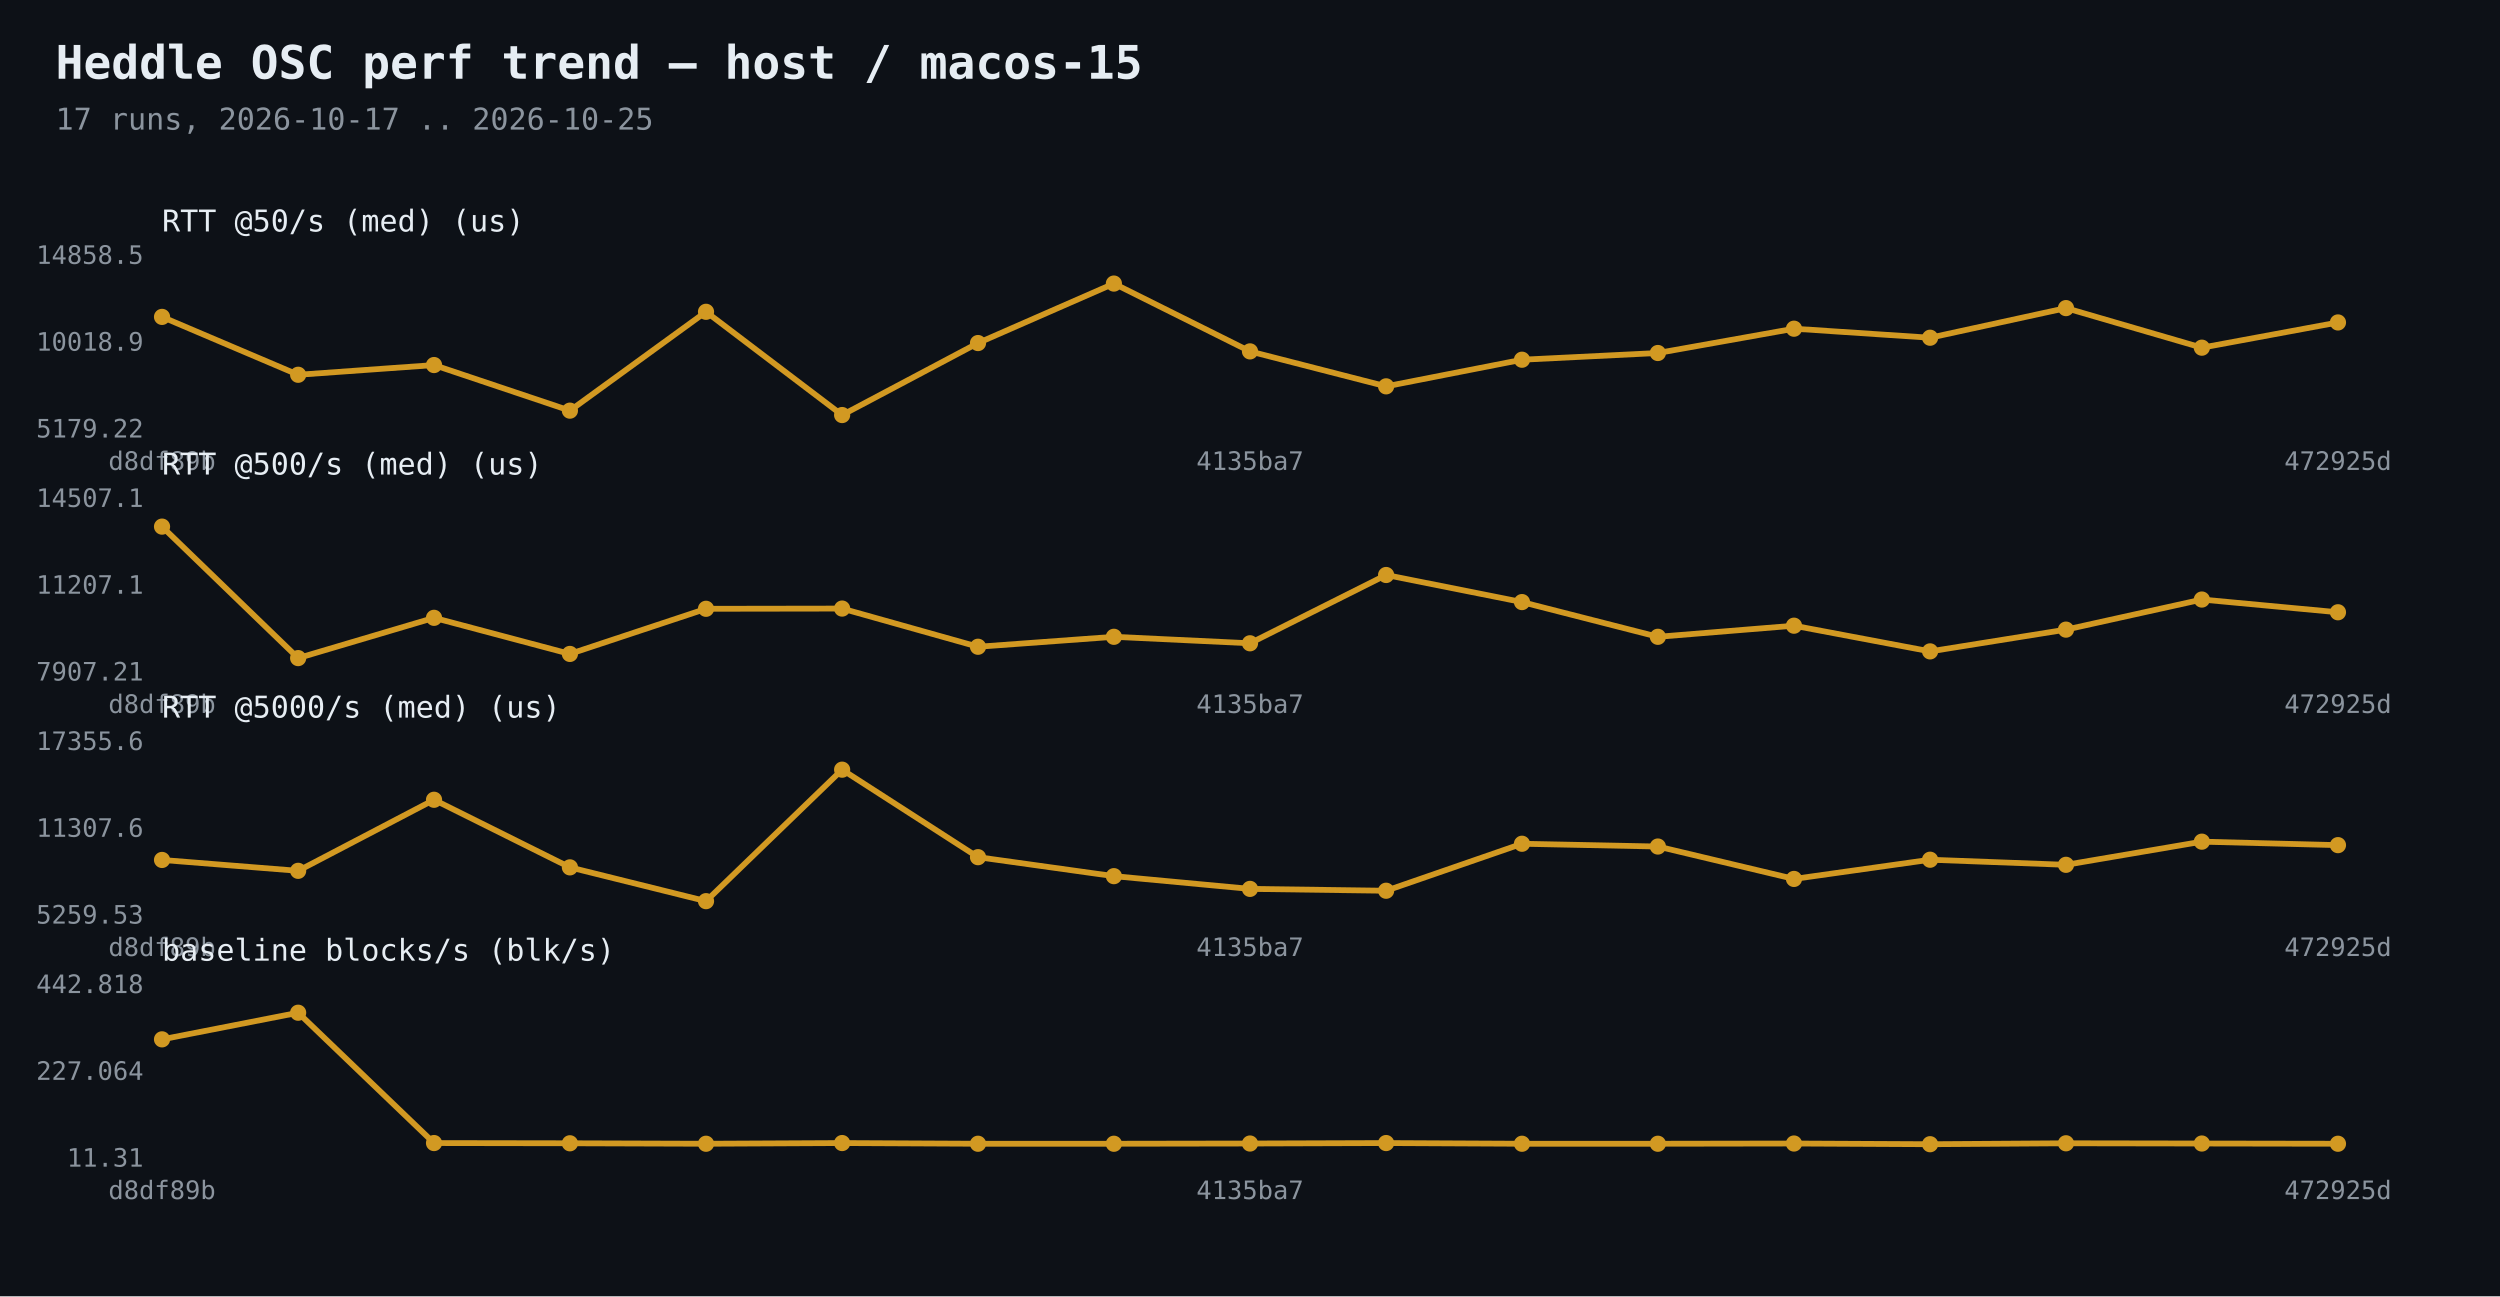
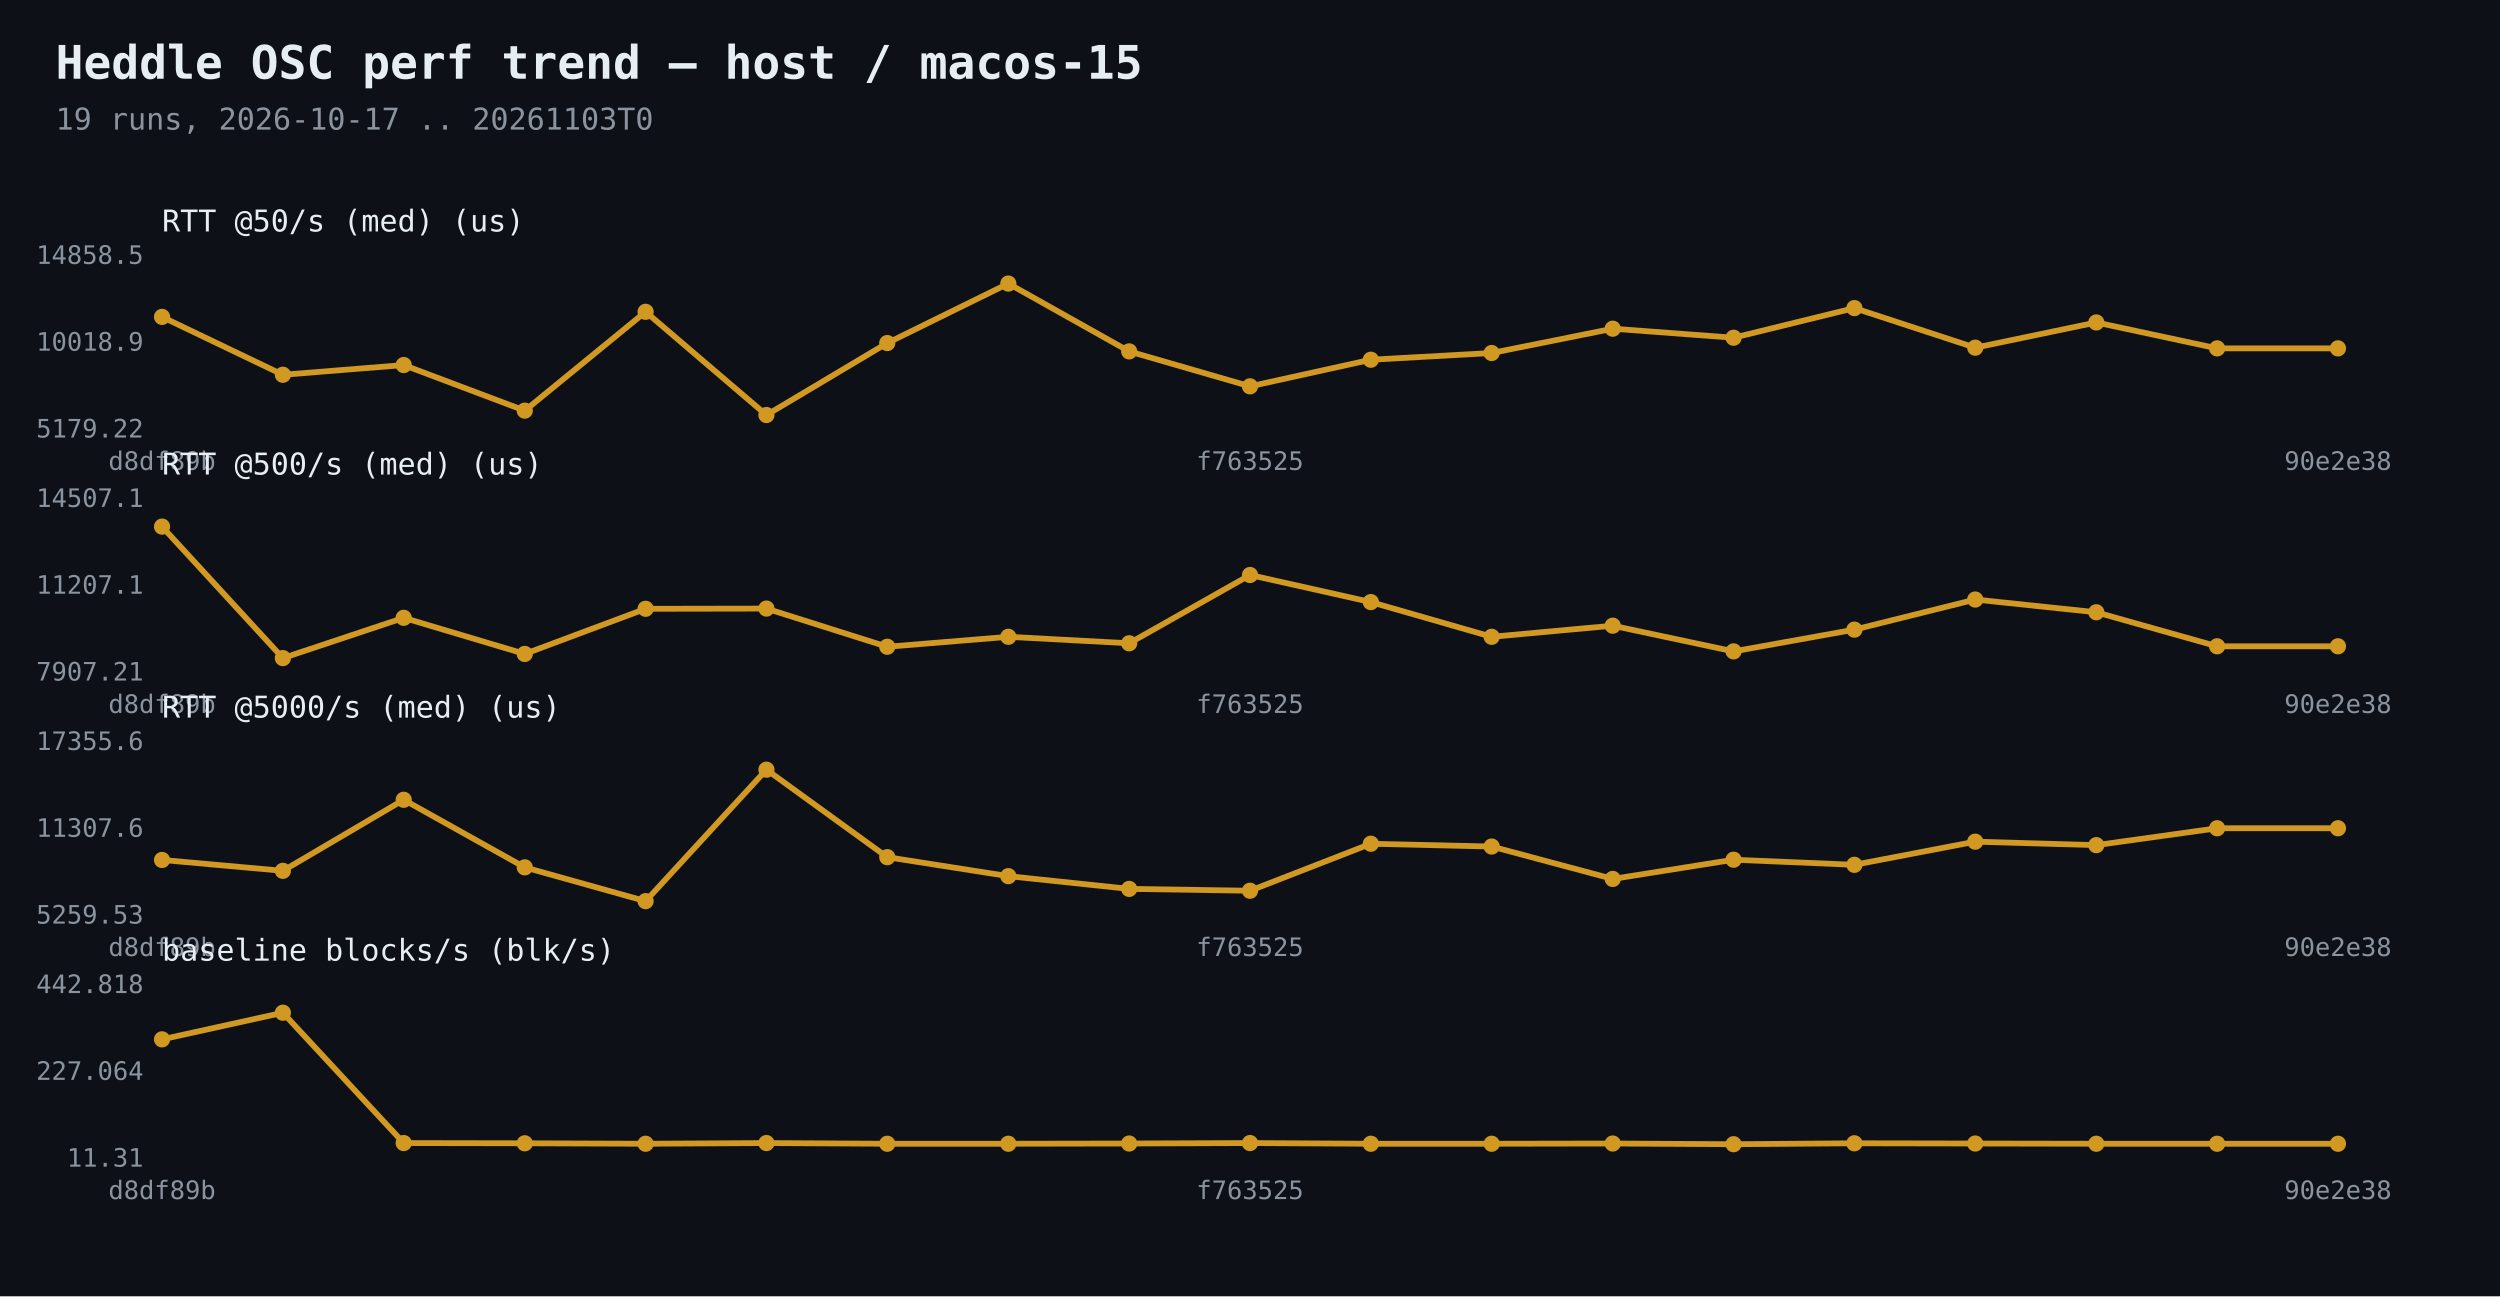
<svg xmlns="http://www.w3.org/2000/svg" width="1080" height="560" viewBox="0 0 1080 560">
  <rect width="1080" height="560" fill="#0d1117" />
  <text x="24" y="34" fill="#e6edf3" font-family="Consolas,monospace" font-size="20" font-weight="bold">Heddle OSC perf trend — host / macos-15</text>
-   <text x="24" y="56" fill="#8b949e" font-family="Consolas,monospace" font-size="13">17 runs, 2026-10-17 .. 2026-10-25</text>
-   <polyline points="70.0,136.9 128.8,161.9 187.5,157.7 246.2,177.4 305.0,134.7 363.8,179.3 422.5,148.2 481.2,122.5 540.0,151.8 598.8,166.9 657.5,155.4 716.2,152.5 775.0,142.0 833.8,145.9 892.5,133.1 951.2,150.2 1010.0,139.3" fill="none" stroke="#d29922" stroke-width="2.5" />
+   <text x="24" y="56" fill="#8b949e" font-family="Consolas,monospace" font-size="13">19 runs, 2026-10-17 .. 20261103T0</text>
+   <polyline points="70.0,136.9 122.2,161.9 174.4,157.7 226.7,177.4 278.9,134.7 331.1,179.3 383.3,148.2 435.6,122.5 487.8,151.8 540.0,166.9 592.2,155.4 644.4,152.5 696.7,142.0 748.9,145.9 801.1,133.1 853.3,150.2 905.6,139.3 957.8,150.5 1010.0,150.5" fill="none" stroke="#d29922" stroke-width="2.5" />
  <circle cx="70.0" cy="136.9" r="3.5" fill="#d29922" />
-   <circle cx="128.8" cy="161.9" r="3.5" fill="#d29922" />
-   <circle cx="187.5" cy="157.7" r="3.5" fill="#d29922" />
-   <circle cx="246.2" cy="177.4" r="3.5" fill="#d29922" />
-   <circle cx="305.0" cy="134.7" r="3.5" fill="#d29922" />
-   <circle cx="363.8" cy="179.3" r="3.5" fill="#d29922" />
-   <circle cx="422.5" cy="148.2" r="3.5" fill="#d29922" />
-   <circle cx="481.2" cy="122.5" r="3.5" fill="#d29922" />
-   <circle cx="540.0" cy="151.8" r="3.5" fill="#d29922" />
-   <circle cx="598.8" cy="166.9" r="3.5" fill="#d29922" />
-   <circle cx="657.5" cy="155.4" r="3.5" fill="#d29922" />
-   <circle cx="716.2" cy="152.5" r="3.5" fill="#d29922" />
-   <circle cx="775.0" cy="142.0" r="3.5" fill="#d29922" />
-   <circle cx="833.8" cy="145.9" r="3.5" fill="#d29922" />
-   <circle cx="892.5" cy="133.1" r="3.5" fill="#d29922" />
-   <circle cx="951.2" cy="150.2" r="3.5" fill="#d29922" />
-   <circle cx="1010.0" cy="139.3" r="3.5" fill="#d29922" />
+   <circle cx="122.2" cy="161.9" r="3.5" fill="#d29922" />
+   <circle cx="174.4" cy="157.7" r="3.5" fill="#d29922" />
+   <circle cx="226.7" cy="177.4" r="3.5" fill="#d29922" />
+   <circle cx="278.9" cy="134.7" r="3.5" fill="#d29922" />
+   <circle cx="331.1" cy="179.3" r="3.5" fill="#d29922" />
+   <circle cx="383.3" cy="148.2" r="3.5" fill="#d29922" />
+   <circle cx="435.6" cy="122.5" r="3.5" fill="#d29922" />
+   <circle cx="487.8" cy="151.8" r="3.5" fill="#d29922" />
+   <circle cx="540.0" cy="166.9" r="3.5" fill="#d29922" />
+   <circle cx="592.2" cy="155.4" r="3.5" fill="#d29922" />
+   <circle cx="644.4" cy="152.5" r="3.5" fill="#d29922" />
+   <circle cx="696.7" cy="142.0" r="3.5" fill="#d29922" />
+   <circle cx="748.9" cy="145.9" r="3.5" fill="#d29922" />
+   <circle cx="801.1" cy="133.1" r="3.5" fill="#d29922" />
+   <circle cx="853.3" cy="150.2" r="3.5" fill="#d29922" />
+   <circle cx="905.6" cy="139.3" r="3.5" fill="#d29922" />
+   <circle cx="957.8" cy="150.5" r="3.5" fill="#d29922" />
+   <circle cx="1010.0" cy="150.5" r="3.5" fill="#d29922" />
  <text x="62" y="189.0" fill="#8b949e" font-family="Consolas,monospace" font-size="11" text-anchor="end">5179.22</text>
  <text x="62" y="151.5" fill="#8b949e" font-family="Consolas,monospace" font-size="11" text-anchor="end">10018.9</text>
  <text x="62" y="114.0" fill="#8b949e" font-family="Consolas,monospace" font-size="11" text-anchor="end">14858.5</text>
  <text x="70.0" y="203" fill="#8b949e" font-family="Consolas,monospace" font-size="11" text-anchor="middle">d8df89b</text>
-   <text x="540.0" y="203" fill="#8b949e" font-family="Consolas,monospace" font-size="11" text-anchor="middle">4135ba7</text>
-   <text x="1010.0" y="203" fill="#8b949e" font-family="Consolas,monospace" font-size="11" text-anchor="middle">472925d</text>
+   <text x="540.0" y="203" fill="#8b949e" font-family="Consolas,monospace" font-size="11" text-anchor="middle">f763525</text>
+   <text x="1010.0" y="203" fill="#8b949e" font-family="Consolas,monospace" font-size="11" text-anchor="middle">90e2e38</text>
  <text x="70" y="100" fill="#e6edf3" font-family="Consolas,monospace" font-size="13">RTT @50/s (med)  (us)</text>
-   <polyline points="70.0,227.5 128.8,284.3 187.5,266.9 246.2,282.5 305.0,263.0 363.8,262.9 422.5,279.4 481.2,275.1 540.0,277.9 598.8,248.4 657.5,260.1 716.2,275.1 775.0,270.3 833.8,281.4 892.5,272.0 951.2,259.0 1010.0,264.5" fill="none" stroke="#d29922" stroke-width="2.5" />
+   <polyline points="70.0,227.5 122.2,284.3 174.4,266.9 226.7,282.5 278.9,263.0 331.1,262.9 383.3,279.4 435.6,275.1 487.8,277.9 540.0,248.4 592.2,260.1 644.4,275.1 696.7,270.3 748.9,281.4 801.1,272.0 853.3,259.0 905.6,264.5 957.8,279.2 1010.0,279.2" fill="none" stroke="#d29922" stroke-width="2.5" />
  <circle cx="70.0" cy="227.5" r="3.5" fill="#d29922" />
-   <circle cx="128.8" cy="284.3" r="3.5" fill="#d29922" />
-   <circle cx="187.5" cy="266.9" r="3.5" fill="#d29922" />
-   <circle cx="246.2" cy="282.5" r="3.5" fill="#d29922" />
-   <circle cx="305.0" cy="263.0" r="3.5" fill="#d29922" />
-   <circle cx="363.8" cy="262.9" r="3.5" fill="#d29922" />
-   <circle cx="422.5" cy="279.4" r="3.5" fill="#d29922" />
-   <circle cx="481.2" cy="275.1" r="3.5" fill="#d29922" />
-   <circle cx="540.0" cy="277.9" r="3.5" fill="#d29922" />
-   <circle cx="598.8" cy="248.4" r="3.5" fill="#d29922" />
-   <circle cx="657.5" cy="260.1" r="3.5" fill="#d29922" />
-   <circle cx="716.2" cy="275.1" r="3.5" fill="#d29922" />
-   <circle cx="775.0" cy="270.3" r="3.5" fill="#d29922" />
-   <circle cx="833.8" cy="281.4" r="3.5" fill="#d29922" />
-   <circle cx="892.5" cy="272.0" r="3.5" fill="#d29922" />
-   <circle cx="951.2" cy="259.0" r="3.5" fill="#d29922" />
-   <circle cx="1010.0" cy="264.5" r="3.5" fill="#d29922" />
+   <circle cx="122.2" cy="284.3" r="3.5" fill="#d29922" />
+   <circle cx="174.4" cy="266.9" r="3.5" fill="#d29922" />
+   <circle cx="226.7" cy="282.5" r="3.5" fill="#d29922" />
+   <circle cx="278.9" cy="263.0" r="3.5" fill="#d29922" />
+   <circle cx="331.1" cy="262.9" r="3.5" fill="#d29922" />
+   <circle cx="383.3" cy="279.4" r="3.5" fill="#d29922" />
+   <circle cx="435.6" cy="275.1" r="3.5" fill="#d29922" />
+   <circle cx="487.8" cy="277.9" r="3.5" fill="#d29922" />
+   <circle cx="540.0" cy="248.4" r="3.5" fill="#d29922" />
+   <circle cx="592.2" cy="260.1" r="3.5" fill="#d29922" />
+   <circle cx="644.4" cy="275.1" r="3.5" fill="#d29922" />
+   <circle cx="696.7" cy="270.3" r="3.5" fill="#d29922" />
+   <circle cx="748.9" cy="281.4" r="3.5" fill="#d29922" />
+   <circle cx="801.1" cy="272.0" r="3.5" fill="#d29922" />
+   <circle cx="853.3" cy="259.0" r="3.5" fill="#d29922" />
+   <circle cx="905.6" cy="264.5" r="3.5" fill="#d29922" />
+   <circle cx="957.8" cy="279.2" r="3.5" fill="#d29922" />
+   <circle cx="1010.0" cy="279.2" r="3.5" fill="#d29922" />
  <text x="62" y="294.0" fill="#8b949e" font-family="Consolas,monospace" font-size="11" text-anchor="end">7907.21</text>
  <text x="62" y="256.5" fill="#8b949e" font-family="Consolas,monospace" font-size="11" text-anchor="end">11207.1</text>
  <text x="62" y="219.0" fill="#8b949e" font-family="Consolas,monospace" font-size="11" text-anchor="end">14507.1</text>
  <text x="70.0" y="308" fill="#8b949e" font-family="Consolas,monospace" font-size="11" text-anchor="middle">d8df89b</text>
-   <text x="540.0" y="308" fill="#8b949e" font-family="Consolas,monospace" font-size="11" text-anchor="middle">4135ba7</text>
-   <text x="1010.0" y="308" fill="#8b949e" font-family="Consolas,monospace" font-size="11" text-anchor="middle">472925d</text>
+   <text x="540.0" y="308" fill="#8b949e" font-family="Consolas,monospace" font-size="11" text-anchor="middle">f763525</text>
+   <text x="1010.0" y="308" fill="#8b949e" font-family="Consolas,monospace" font-size="11" text-anchor="middle">90e2e38</text>
  <text x="70" y="205" fill="#e6edf3" font-family="Consolas,monospace" font-size="13">RTT @500/s (med)  (us)</text>
-   <polyline points="70.0,371.5 128.8,376.2 187.5,345.5 246.2,374.7 305.0,389.3 363.8,332.5 422.5,370.3 481.2,378.5 540.0,384.0 598.8,384.8 657.5,364.5 716.2,365.7 775.0,379.7 833.8,371.4 892.5,373.6 951.2,363.6 1010.0,365.1" fill="none" stroke="#d29922" stroke-width="2.5" />
+   <polyline points="70.0,371.5 122.2,376.2 174.4,345.5 226.7,374.7 278.9,389.3 331.1,332.5 383.3,370.3 435.6,378.5 487.8,384.0 540.0,384.8 592.2,364.5 644.4,365.7 696.7,379.7 748.9,371.4 801.1,373.6 853.3,363.6 905.6,365.1 957.8,357.8 1010.0,357.8" fill="none" stroke="#d29922" stroke-width="2.5" />
  <circle cx="70.0" cy="371.5" r="3.5" fill="#d29922" />
-   <circle cx="128.8" cy="376.2" r="3.5" fill="#d29922" />
-   <circle cx="187.5" cy="345.5" r="3.5" fill="#d29922" />
-   <circle cx="246.2" cy="374.7" r="3.5" fill="#d29922" />
-   <circle cx="305.0" cy="389.3" r="3.5" fill="#d29922" />
-   <circle cx="363.8" cy="332.5" r="3.5" fill="#d29922" />
-   <circle cx="422.5" cy="370.3" r="3.5" fill="#d29922" />
-   <circle cx="481.2" cy="378.5" r="3.5" fill="#d29922" />
-   <circle cx="540.0" cy="384.0" r="3.5" fill="#d29922" />
-   <circle cx="598.8" cy="384.8" r="3.5" fill="#d29922" />
-   <circle cx="657.5" cy="364.5" r="3.5" fill="#d29922" />
-   <circle cx="716.2" cy="365.7" r="3.5" fill="#d29922" />
-   <circle cx="775.0" cy="379.7" r="3.5" fill="#d29922" />
-   <circle cx="833.8" cy="371.4" r="3.5" fill="#d29922" />
-   <circle cx="892.5" cy="373.6" r="3.5" fill="#d29922" />
-   <circle cx="951.2" cy="363.6" r="3.5" fill="#d29922" />
-   <circle cx="1010.0" cy="365.1" r="3.5" fill="#d29922" />
+   <circle cx="122.2" cy="376.2" r="3.5" fill="#d29922" />
+   <circle cx="174.4" cy="345.5" r="3.5" fill="#d29922" />
+   <circle cx="226.7" cy="374.7" r="3.5" fill="#d29922" />
+   <circle cx="278.9" cy="389.3" r="3.5" fill="#d29922" />
+   <circle cx="331.1" cy="332.5" r="3.5" fill="#d29922" />
+   <circle cx="383.3" cy="370.3" r="3.5" fill="#d29922" />
+   <circle cx="435.6" cy="378.5" r="3.5" fill="#d29922" />
+   <circle cx="487.8" cy="384.0" r="3.5" fill="#d29922" />
+   <circle cx="540.0" cy="384.8" r="3.5" fill="#d29922" />
+   <circle cx="592.2" cy="364.5" r="3.5" fill="#d29922" />
+   <circle cx="644.4" cy="365.7" r="3.5" fill="#d29922" />
+   <circle cx="696.7" cy="379.7" r="3.5" fill="#d29922" />
+   <circle cx="748.9" cy="371.4" r="3.5" fill="#d29922" />
+   <circle cx="801.1" cy="373.6" r="3.5" fill="#d29922" />
+   <circle cx="853.3" cy="363.6" r="3.5" fill="#d29922" />
+   <circle cx="905.6" cy="365.1" r="3.5" fill="#d29922" />
+   <circle cx="957.8" cy="357.8" r="3.5" fill="#d29922" />
+   <circle cx="1010.0" cy="357.8" r="3.5" fill="#d29922" />
  <text x="62" y="399.0" fill="#8b949e" font-family="Consolas,monospace" font-size="11" text-anchor="end">5259.53</text>
  <text x="62" y="361.5" fill="#8b949e" font-family="Consolas,monospace" font-size="11" text-anchor="end">11307.6</text>
  <text x="62" y="324.0" fill="#8b949e" font-family="Consolas,monospace" font-size="11" text-anchor="end">17355.6</text>
  <text x="70.0" y="413" fill="#8b949e" font-family="Consolas,monospace" font-size="11" text-anchor="middle">d8df89b</text>
-   <text x="540.0" y="413" fill="#8b949e" font-family="Consolas,monospace" font-size="11" text-anchor="middle">4135ba7</text>
-   <text x="1010.0" y="413" fill="#8b949e" font-family="Consolas,monospace" font-size="11" text-anchor="middle">472925d</text>
+   <text x="540.0" y="413" fill="#8b949e" font-family="Consolas,monospace" font-size="11" text-anchor="middle">f763525</text>
+   <text x="1010.0" y="413" fill="#8b949e" font-family="Consolas,monospace" font-size="11" text-anchor="middle">90e2e38</text>
  <text x="70" y="310" fill="#e6edf3" font-family="Consolas,monospace" font-size="13">RTT @5000/s (med)  (us)</text>
-   <polyline points="70.0,449.0 128.8,437.5 187.5,493.8 246.2,493.9 305.0,494.1 363.8,493.8 422.5,494.1 481.2,494.1 540.0,494.0 598.8,493.8 657.5,494.1 716.2,494.1 775.0,494.0 833.8,494.3 892.5,493.9 951.2,494.0 1010.0,494.1" fill="none" stroke="#d29922" stroke-width="2.5" />
+   <polyline points="70.0,449.0 122.2,437.5 174.4,493.8 226.7,493.9 278.9,494.1 331.1,493.8 383.3,494.1 435.6,494.1 487.8,494.0 540.0,493.8 592.2,494.1 644.4,494.1 696.7,494.0 748.9,494.3 801.1,493.9 853.3,494.0 905.6,494.1 957.8,494.1 1010.0,494.1" fill="none" stroke="#d29922" stroke-width="2.5" />
  <circle cx="70.0" cy="449.0" r="3.5" fill="#d29922" />
-   <circle cx="128.8" cy="437.5" r="3.5" fill="#d29922" />
-   <circle cx="187.5" cy="493.8" r="3.5" fill="#d29922" />
-   <circle cx="246.2" cy="493.9" r="3.5" fill="#d29922" />
-   <circle cx="305.0" cy="494.1" r="3.5" fill="#d29922" />
-   <circle cx="363.8" cy="493.8" r="3.5" fill="#d29922" />
-   <circle cx="422.5" cy="494.1" r="3.5" fill="#d29922" />
-   <circle cx="481.2" cy="494.1" r="3.5" fill="#d29922" />
-   <circle cx="540.0" cy="494.0" r="3.5" fill="#d29922" />
-   <circle cx="598.8" cy="493.8" r="3.5" fill="#d29922" />
-   <circle cx="657.5" cy="494.1" r="3.5" fill="#d29922" />
-   <circle cx="716.2" cy="494.1" r="3.5" fill="#d29922" />
-   <circle cx="775.0" cy="494.0" r="3.5" fill="#d29922" />
-   <circle cx="833.8" cy="494.3" r="3.5" fill="#d29922" />
-   <circle cx="892.5" cy="493.9" r="3.5" fill="#d29922" />
-   <circle cx="951.2" cy="494.0" r="3.5" fill="#d29922" />
+   <circle cx="122.2" cy="437.5" r="3.5" fill="#d29922" />
+   <circle cx="174.4" cy="493.8" r="3.5" fill="#d29922" />
+   <circle cx="226.7" cy="493.9" r="3.5" fill="#d29922" />
+   <circle cx="278.9" cy="494.1" r="3.5" fill="#d29922" />
+   <circle cx="331.1" cy="493.8" r="3.5" fill="#d29922" />
+   <circle cx="383.3" cy="494.1" r="3.5" fill="#d29922" />
+   <circle cx="435.6" cy="494.1" r="3.5" fill="#d29922" />
+   <circle cx="487.8" cy="494.0" r="3.5" fill="#d29922" />
+   <circle cx="540.0" cy="493.8" r="3.5" fill="#d29922" />
+   <circle cx="592.2" cy="494.1" r="3.5" fill="#d29922" />
+   <circle cx="644.4" cy="494.1" r="3.5" fill="#d29922" />
+   <circle cx="696.7" cy="494.0" r="3.5" fill="#d29922" />
+   <circle cx="748.9" cy="494.3" r="3.5" fill="#d29922" />
+   <circle cx="801.1" cy="493.9" r="3.5" fill="#d29922" />
+   <circle cx="853.3" cy="494.0" r="3.5" fill="#d29922" />
+   <circle cx="905.6" cy="494.1" r="3.5" fill="#d29922" />
+   <circle cx="957.8" cy="494.1" r="3.5" fill="#d29922" />
  <circle cx="1010.0" cy="494.1" r="3.5" fill="#d29922" />
  <text x="62" y="504.0" fill="#8b949e" font-family="Consolas,monospace" font-size="11" text-anchor="end">11.31</text>
  <text x="62" y="466.5" fill="#8b949e" font-family="Consolas,monospace" font-size="11" text-anchor="end">227.064</text>
  <text x="62" y="429.0" fill="#8b949e" font-family="Consolas,monospace" font-size="11" text-anchor="end">442.818</text>
  <text x="70.0" y="518" fill="#8b949e" font-family="Consolas,monospace" font-size="11" text-anchor="middle">d8df89b</text>
-   <text x="540.0" y="518" fill="#8b949e" font-family="Consolas,monospace" font-size="11" text-anchor="middle">4135ba7</text>
-   <text x="1010.0" y="518" fill="#8b949e" font-family="Consolas,monospace" font-size="11" text-anchor="middle">472925d</text>
+   <text x="540.0" y="518" fill="#8b949e" font-family="Consolas,monospace" font-size="11" text-anchor="middle">f763525</text>
+   <text x="1010.0" y="518" fill="#8b949e" font-family="Consolas,monospace" font-size="11" text-anchor="middle">90e2e38</text>
  <text x="70" y="415" fill="#e6edf3" font-family="Consolas,monospace" font-size="13">baseline blocks/s  (blk/s)</text>
</svg>
